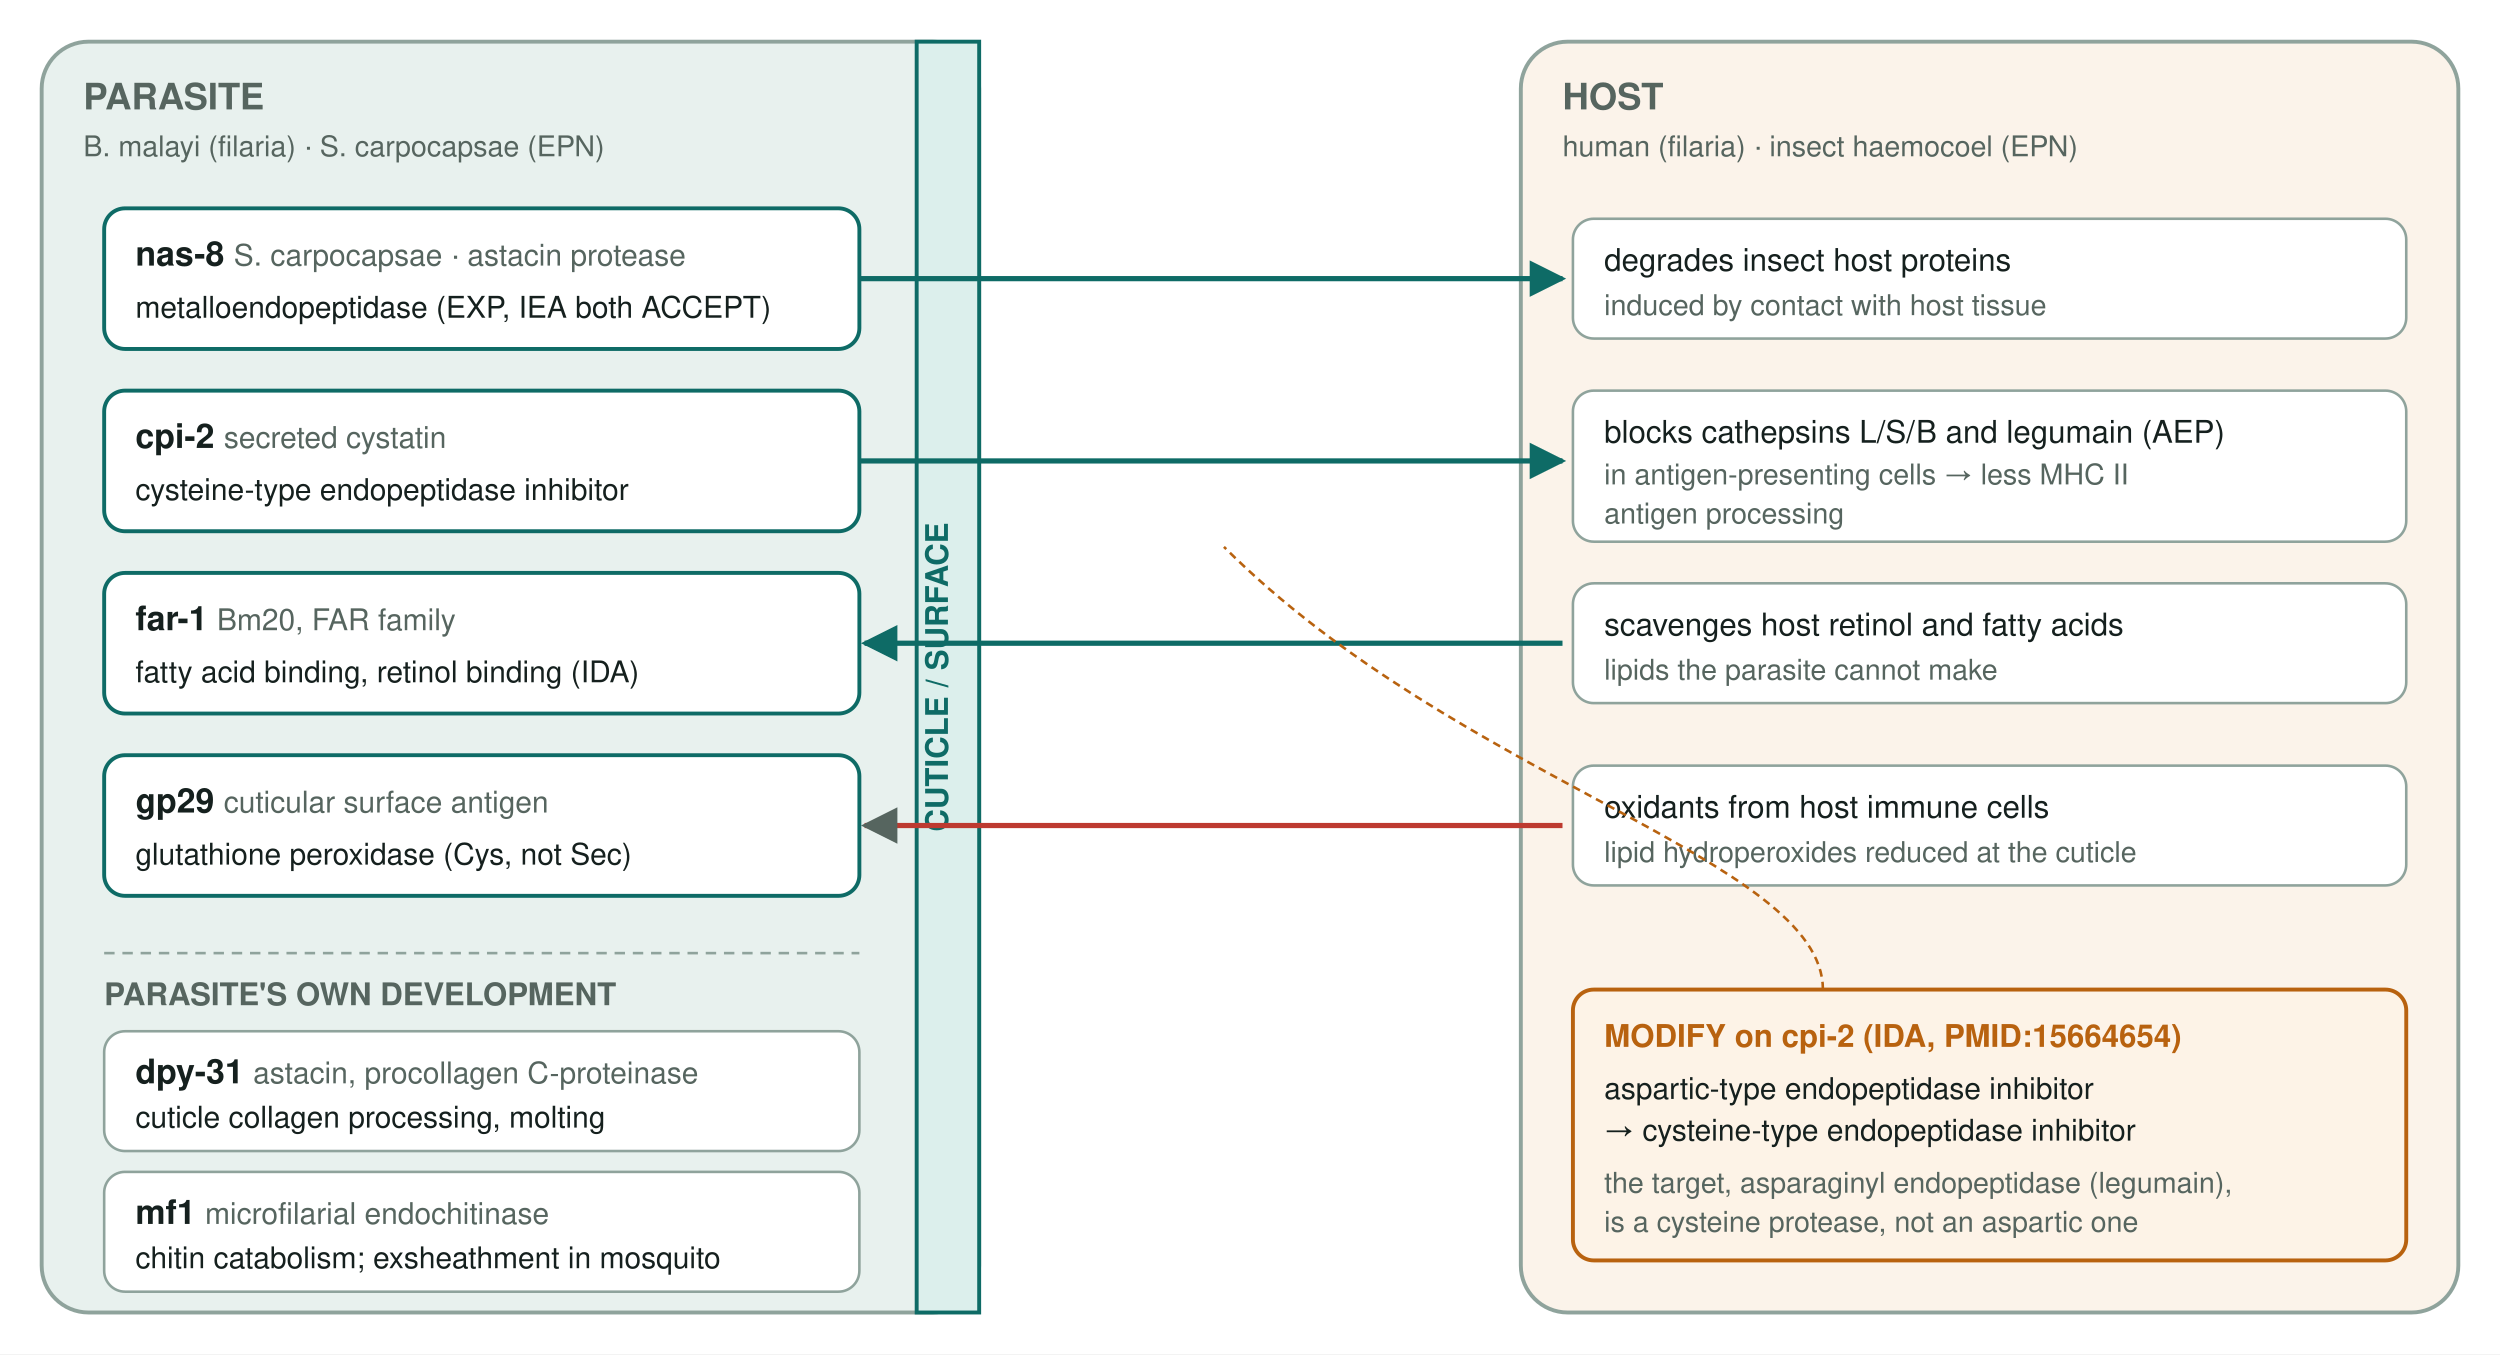
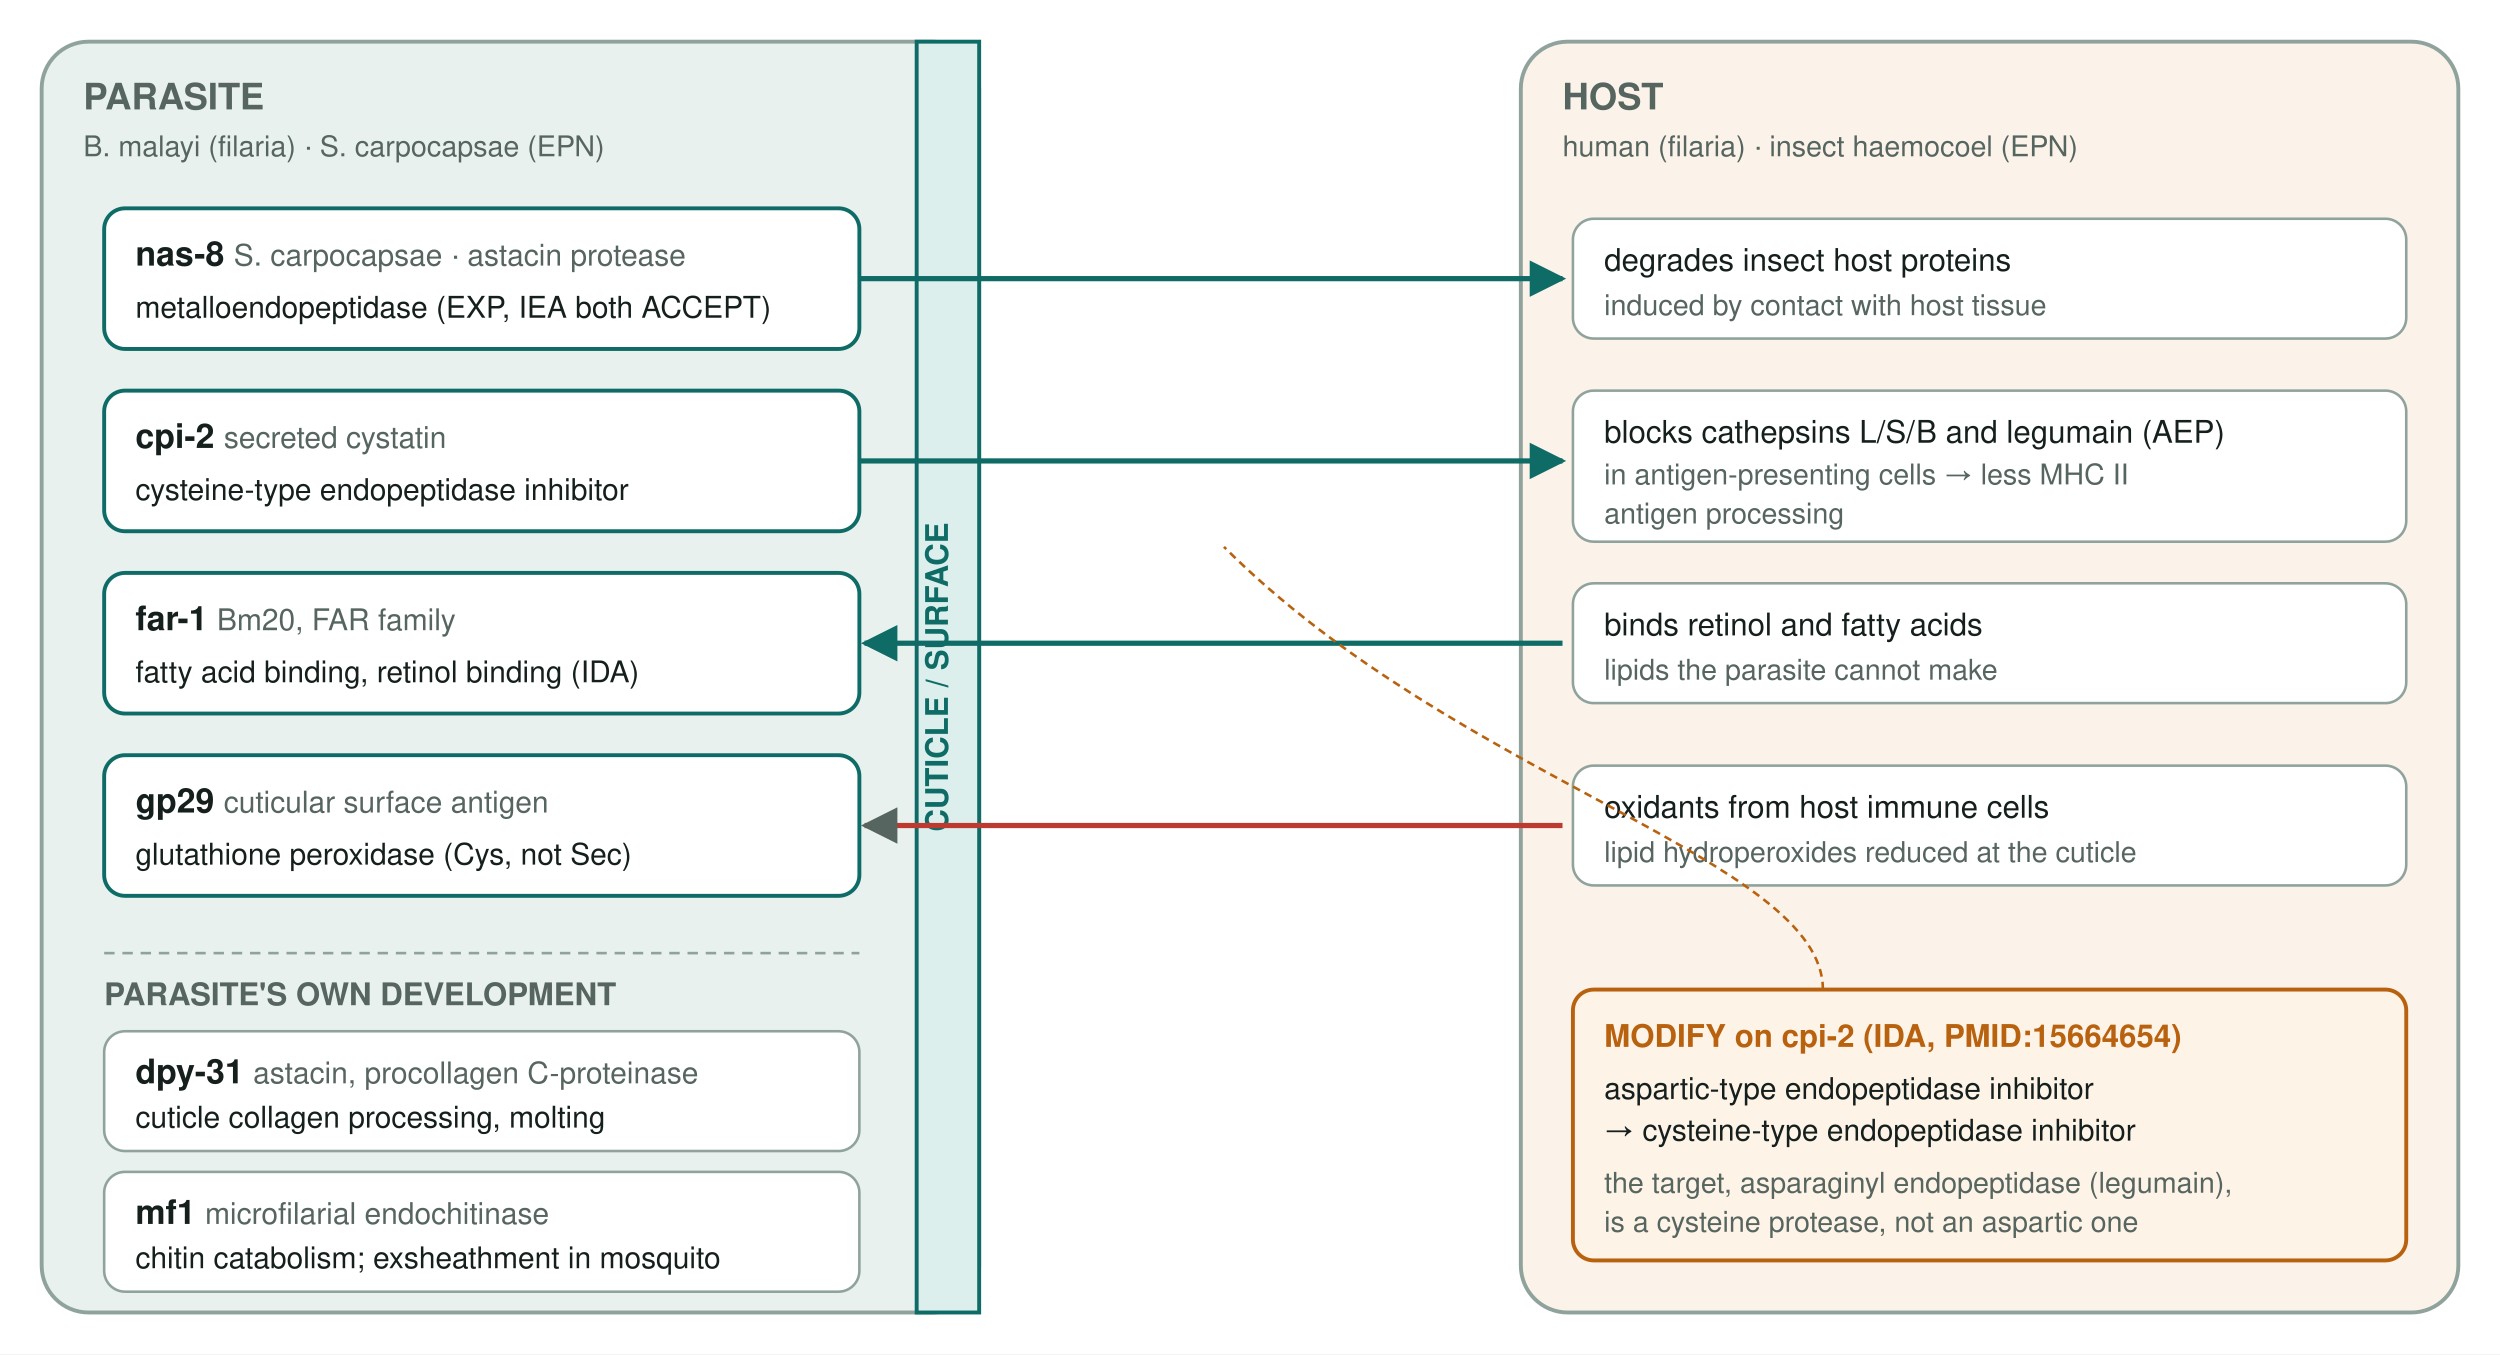
<svg xmlns="http://www.w3.org/2000/svg" viewBox="0 0 960 520" width="960" height="520" font-family="Helvetica, Arial, sans-serif">
  <defs>
    <marker id="ar" viewBox="0 0 10 10" refX="9" refY="5" markerWidth="7" markerHeight="7" orient="auto">
      <path d="M0,0 L10,5 L0,10 z" fill="#0e6b66" />
    </marker>
    <marker id="ag" viewBox="0 0 10 10" refX="9" refY="5" markerWidth="7" markerHeight="7" orient="auto">
      <path d="M0,0 L10,5 L0,10 z" fill="#56655f" />
    </marker>
  </defs>
  <rect x="0" y="0" width="960" height="520" fill="#ffffff" />
  <rect x="16" y="16" width="360" height="488" rx="18" fill="#e8f1ee" stroke="#8fa39c" stroke-width="1.5" />
  <rect x="352" y="16" width="24" height="488" fill="#dcefec" stroke="#0e6b66" stroke-width="1.5" />
  <text x="364" y="260" font-size="12" fill="#0e6b66" font-weight="bold" text-anchor="middle" transform="rotate(-90 364 260)">CUTICLE / SURFACE</text>
  <text x="32" y="42" font-size="14" font-weight="bold" fill="#56655f">PARASITE</text>
  <text x="32" y="60" font-size="11" fill="#56655f">B. malayi (filaria) · S. carpocapsae (EPN)</text>
  <rect x="584" y="16" width="360" height="488" rx="18" fill="#fbf3ea" stroke="#8fa39c" stroke-width="1.5" />
  <text x="600" y="42" font-size="14" font-weight="bold" fill="#56655f">HOST</text>
  <text x="600" y="60" font-size="11" fill="#56655f">human (filaria) · insect haemocoel (EPN)</text>
  <g font-size="13">
    <rect x="40" y="80" width="290" height="54" rx="8" fill="#ffffff" stroke="#0e6b66" stroke-width="1.5" />
    <text x="52" y="102" font-weight="bold" fill="#15201e">nas-8 <tspan font-weight="normal" fill="#56655f" font-size="11.5">S. carpocapsae · astacin protease</tspan>
    </text>
    <text x="52" y="122" font-size="11.5" fill="#15201e">metalloendopeptidase (EXP, IEA both ACCEPT)</text>
    <line x1="330" y1="107" x2="600" y2="107" stroke="#0e6b66" stroke-width="2" marker-end="url(#ar)" />
    <rect x="604" y="84" width="320" height="46" rx="8" fill="#ffffff" stroke="#8fa39c" />
    <text x="616" y="104" font-size="12" fill="#15201e">degrades insect host proteins</text>
    <text x="616" y="121" font-size="11" fill="#56655f">induced by contact with host tissue</text>
    <rect x="40" y="150" width="290" height="54" rx="8" fill="#ffffff" stroke="#0e6b66" stroke-width="1.5" />
    <text x="52" y="172" font-weight="bold" fill="#15201e">cpi-2 <tspan font-weight="normal" fill="#56655f" font-size="11.5">secreted cystatin</tspan>
    </text>
    <text x="52" y="192" font-size="11.5" fill="#15201e">cysteine-type endopeptidase inhibitor</text>
    <line x1="330" y1="177" x2="600" y2="177" stroke="#0e6b66" stroke-width="2" marker-end="url(#ar)" />
    <rect x="604" y="150" width="320" height="58" rx="8" fill="#ffffff" stroke="#8fa39c" />
    <text x="616" y="170" font-size="12" fill="#15201e">blocks cathepsins L/S/B and legumain (AEP)</text>
    <text x="616" y="186" font-size="11" fill="#56655f">in antigen-presenting cells → less MHC II</text>
    <text x="616" y="201" font-size="11" fill="#56655f">antigen processing</text>
    <rect x="40" y="220" width="290" height="54" rx="8" fill="#ffffff" stroke="#0e6b66" stroke-width="1.5" />
    <text x="52" y="242" font-weight="bold" fill="#15201e">far-1 <tspan font-weight="normal" fill="#56655f" font-size="11.5">Bm20, FAR family</tspan>
    </text>
    <text x="52" y="262" font-size="11.5" fill="#15201e">fatty acid binding, retinol binding (IDA)</text>
    <line x1="600" y1="247" x2="332" y2="247" stroke="#0e6b66" stroke-width="2" marker-end="url(#ar)" />
    <rect x="604" y="224" width="320" height="46" rx="8" fill="#ffffff" stroke="#8fa39c" />
-     <text x="616" y="244" font-size="12" fill="#15201e">scavenges host retinol and fatty acids</text>
+     <text x="616" y="244" font-size="12" fill="#15201e">binds retinol and fatty acids</text>
    <text x="616" y="261" font-size="11" fill="#56655f">lipids the parasite cannot make</text>
    <rect x="40" y="290" width="290" height="54" rx="8" fill="#ffffff" stroke="#0e6b66" stroke-width="1.5" />
    <text x="52" y="312" font-weight="bold" fill="#15201e">gp29 <tspan font-weight="normal" fill="#56655f" font-size="11.5">cuticular surface antigen</tspan>
    </text>
    <text x="52" y="332" font-size="11.5" fill="#15201e">glutathione peroxidase (Cys, not Sec)</text>
    <line x1="600" y1="317" x2="332" y2="317" stroke="#bd3a30" stroke-width="2" marker-end="url(#ag)" />
    <rect x="604" y="294" width="320" height="46" rx="8" fill="#ffffff" stroke="#8fa39c" />
    <text x="616" y="314" font-size="12" fill="#15201e">oxidants from host immune cells</text>
    <text x="616" y="331" font-size="11" fill="#56655f">lipid hydroperoxides reduced at the cuticle</text>
  </g>
  <line x1="40" y1="366" x2="330" y2="366" stroke="#8fa39c" stroke-dasharray="4 3" />
  <text x="40" y="386" font-size="12" font-weight="bold" fill="#56655f">PARASITE'S OWN DEVELOPMENT</text>
  <g font-size="13">
    <rect x="40" y="396" width="290" height="46" rx="8" fill="#ffffff" stroke="#8fa39c" />
    <text x="52" y="416" font-weight="bold" fill="#15201e">dpy-31 <tspan font-weight="normal" fill="#56655f" font-size="11.5">astacin, procollagen C-proteinase</tspan>
    </text>
    <text x="52" y="433" font-size="11.5" fill="#15201e">cuticle collagen processing, molting</text>
    <rect x="40" y="450" width="290" height="46" rx="8" fill="#ffffff" stroke="#8fa39c" />
    <text x="52" y="470" font-weight="bold" fill="#15201e">mf1 <tspan font-weight="normal" fill="#56655f" font-size="11.5">microfilarial endochitinase</tspan>
    </text>
    <text x="52" y="487" font-size="11.5" fill="#15201e">chitin catabolism; exsheathment in mosquito</text>
  </g>
  <rect x="604" y="380" width="320" height="104" rx="8" fill="#fdf3e7" stroke="#b8620f" stroke-width="1.5" />
  <text x="616" y="402" font-size="12" font-weight="bold" fill="#b8620f">MODIFY on cpi-2 (IDA, PMID:15664654)</text>
  <text x="616" y="422" font-size="11.5" fill="#15201e">aspartic-type endopeptidase inhibitor</text>
  <text x="616" y="438" font-size="11.5" fill="#15201e">→ cysteine-type endopeptidase inhibitor</text>
  <text x="616" y="458" font-size="11" fill="#56655f">the target, asparaginyl endopeptidase (legumain),</text>
  <text x="616" y="473" font-size="11" fill="#56655f">is a cysteine protease, not an aspartic one</text>
  <path d="M700 380 C 700 330, 560 300, 470 210" fill="none" stroke="#b8620f" stroke-dasharray="3 2" />
</svg>
